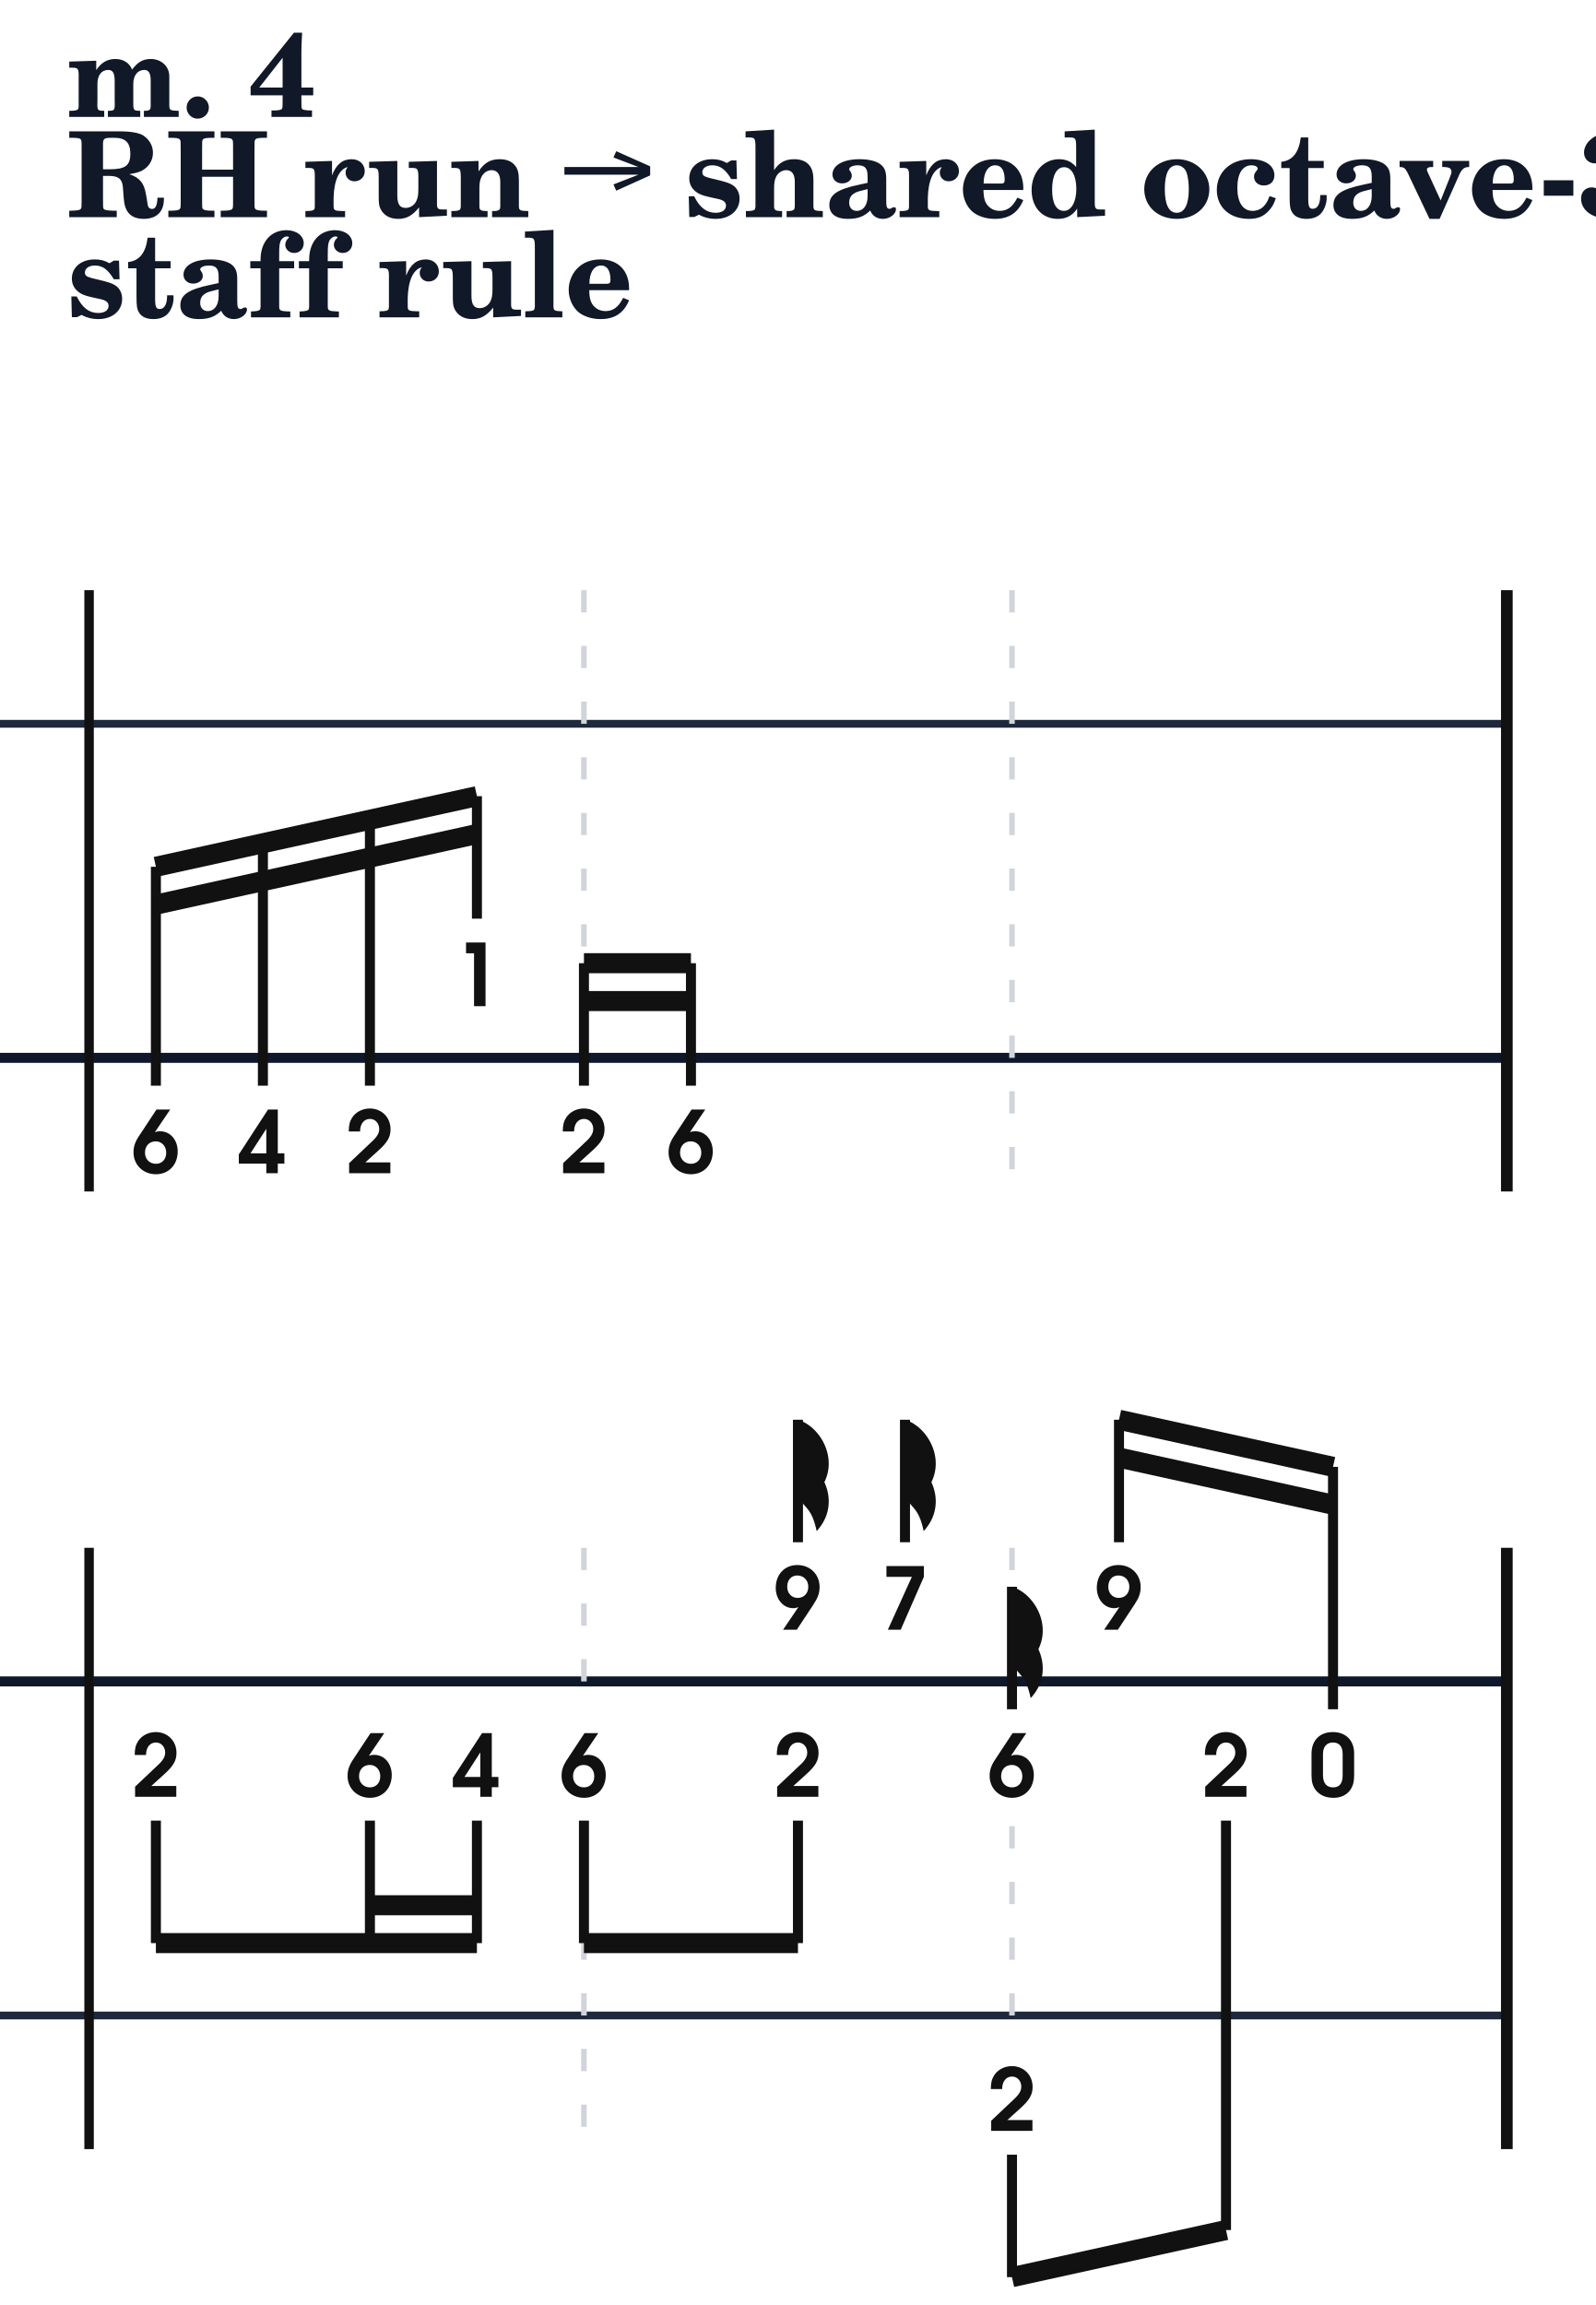
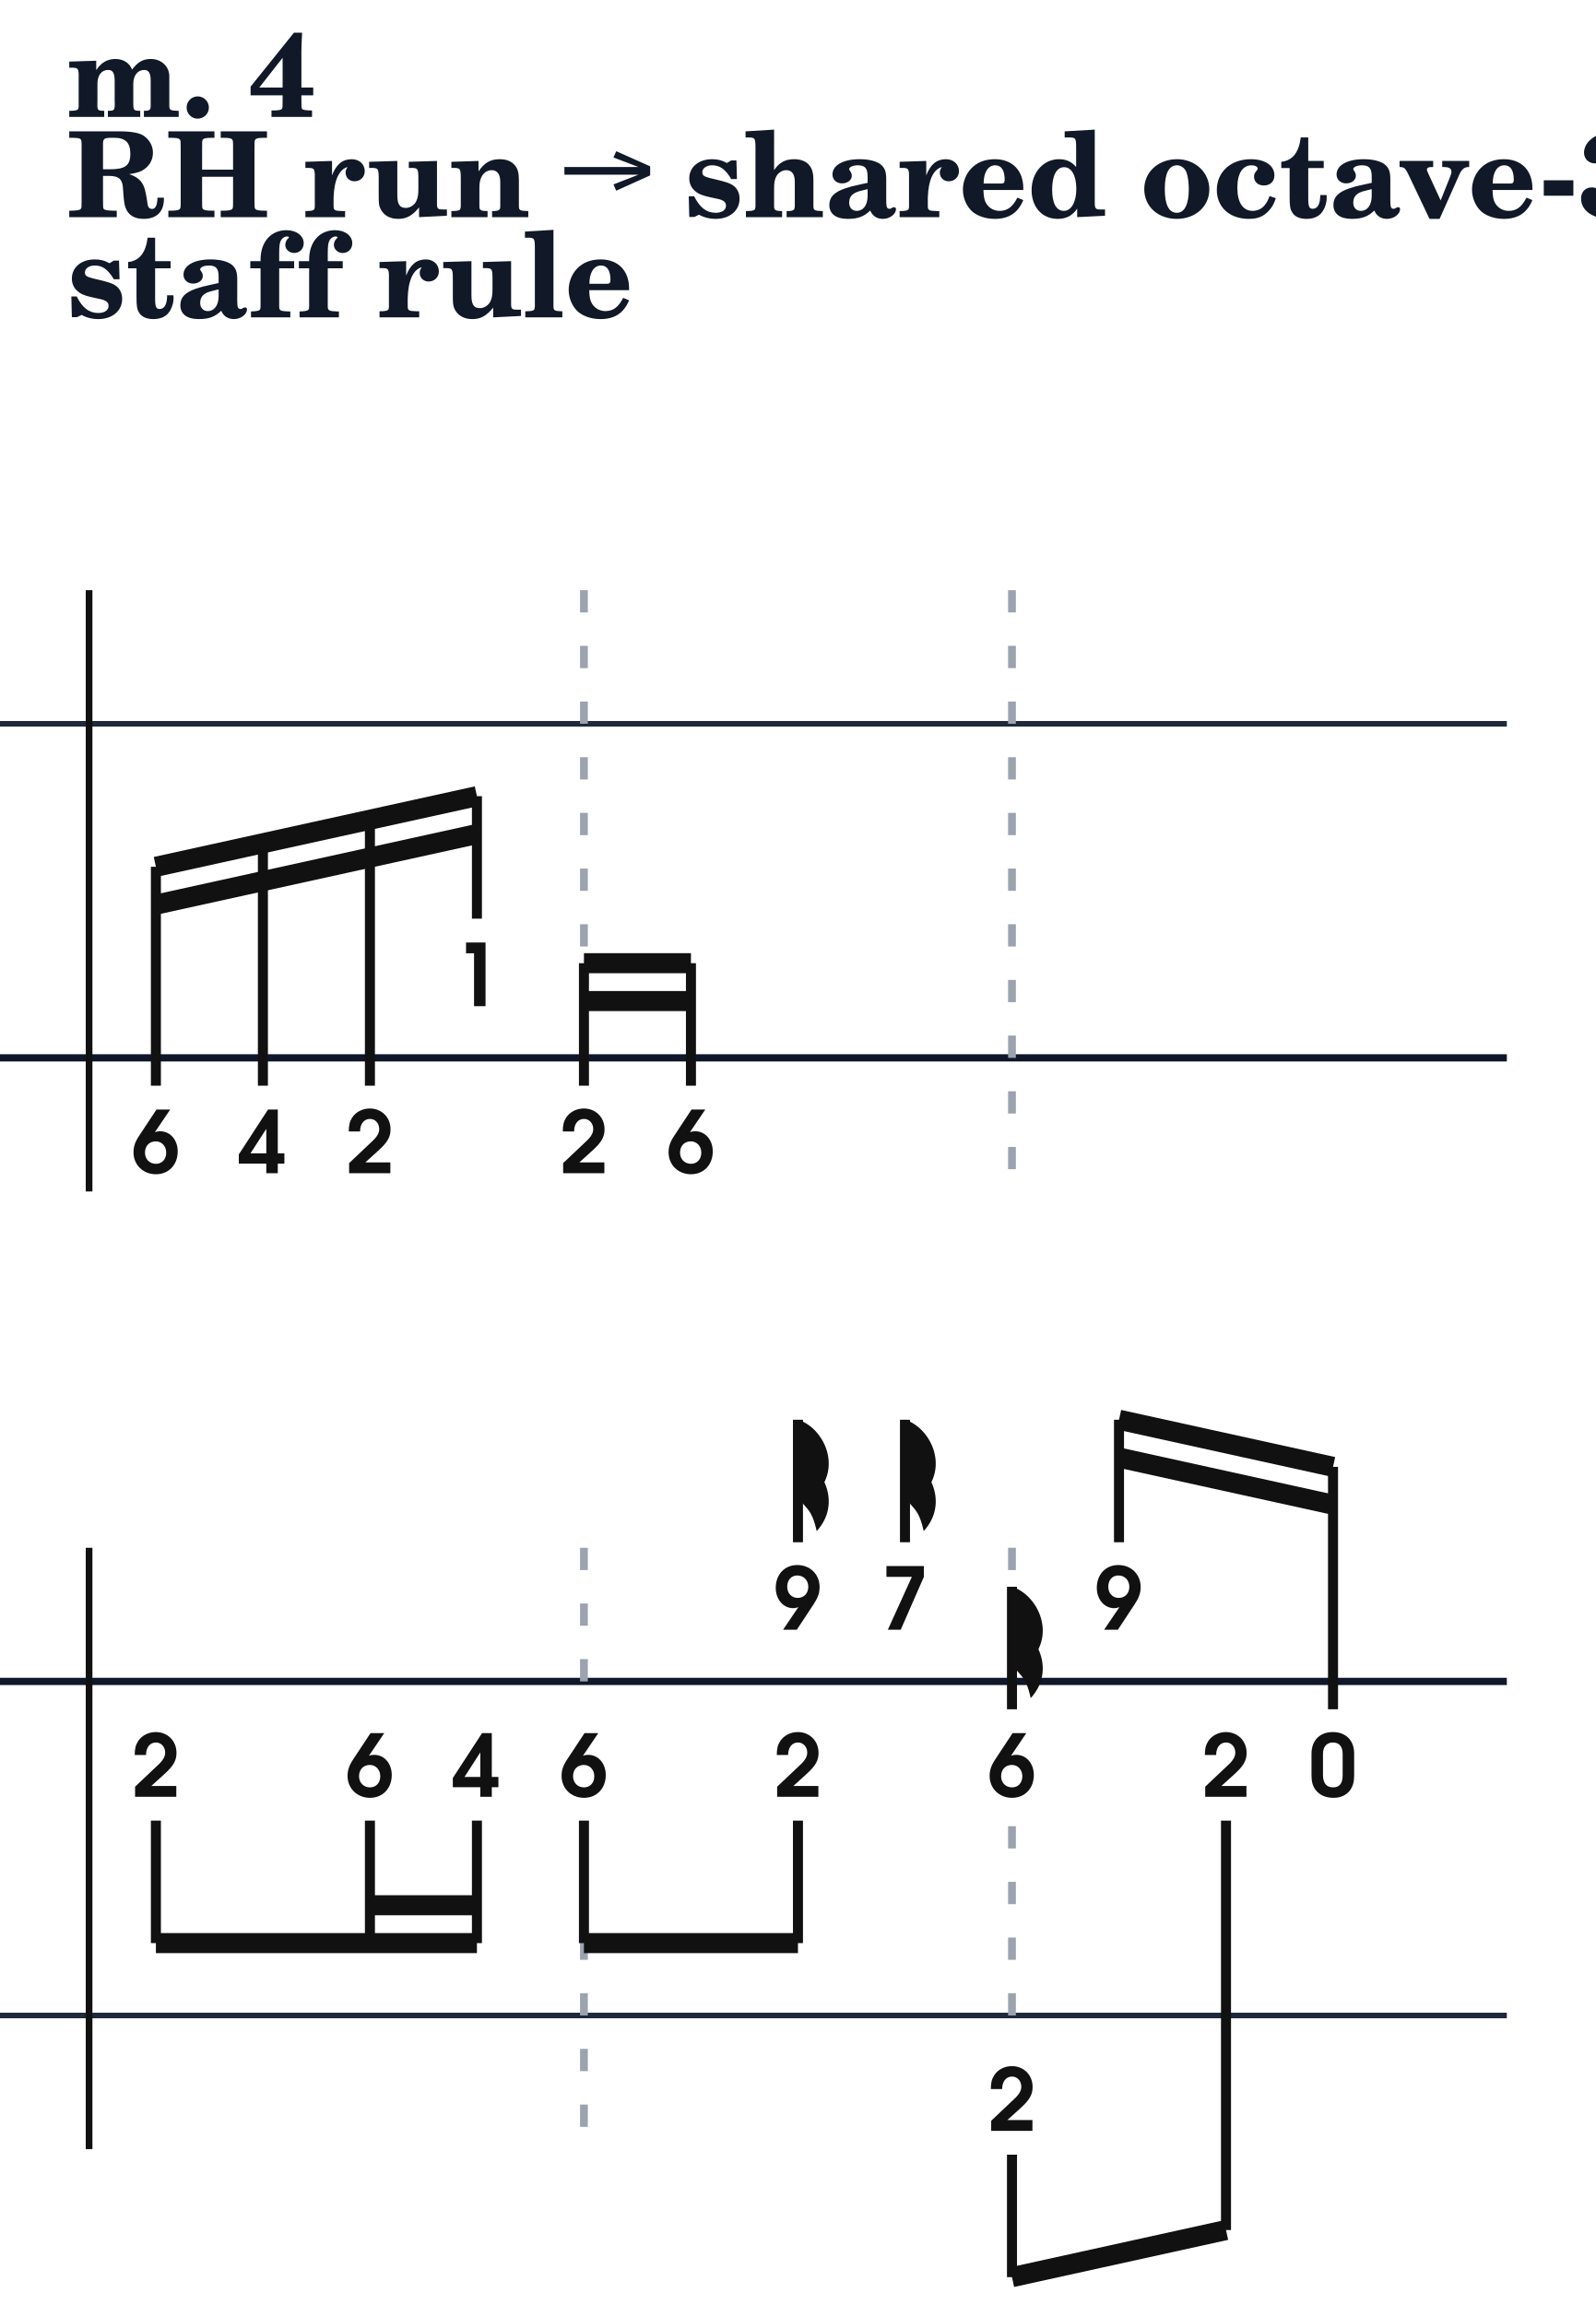
<svg xmlns="http://www.w3.org/2000/svg" viewBox="423.96 53.00 143.32 207.00" width="143.32pt" height="207.00pt" style="background:#FFFFFF;">
  <defs>
    <style>
      .janko-title { font-family: "Century Schoolbook", "Baskerville", "Liberation Serif", "DejaVu Serif", "Times New Roman", Georgia, serif; font-weight: 600; font-size: 11pt; letter-spacing: 0.3px; fill: #111111; }
      .janko-subtitle { font-family: "Century Schoolbook", "Baskerville", "Liberation Serif", "DejaVu Serif", "Times New Roman", Georgia, serif; font-style: italic; font-size: 8.5pt; fill: #333333; }
      .janko-meta { font-family: "Century Schoolbook", "Baskerville", "Liberation Serif", "DejaVu Serif", "Times New Roman", Georgia, serif; font-style: italic; font-size: 8pt; fill: #222222; }
      .janko-measure-num { font-family: "Century Schoolbook", "Baskerville", "Liberation Serif", "DejaVu Serif", "Times New Roman", Georgia, serif; font-style: italic; font-size: 8.5pt; fill: #444444; font-weight: bold; }
      .janko-octave-label { font-family: "DejaVu Sans Mono", monospace; font-size: 7.5pt; font-weight: bold; fill: #6B7280; }
      .janko-hand-label { font-family: "Century Schoolbook", "Baskerville", "Liberation Serif", "DejaVu Serif", "Times New Roman", Georgia, serif; font-style: italic; font-size: 8pt; fill: #555555; }
      .janko-ts-num { font-family: "Century Schoolbook", "Baskerville", "Liberation Serif", "DejaVu Serif", "Times New Roman", Georgia, serif; font-weight: bold; font-size: 14pt; fill: #111111; text-anchor: middle; }
      .janko-caption { font-family: "Century Schoolbook", "Baskerville", "Liberation Serif", "DejaVu Serif", "Times New Roman", Georgia, serif; font-weight: 600; font-size: 8pt; fill: #111827; }
      .janko-caption-sub { font-family: "Century Schoolbook", "Baskerville", "Liberation Serif", "DejaVu Serif", "Times New Roman", Georgia, serif; font-style: italic; font-size: 7.5pt; fill: #4B5563; }
      .janko-digit { font-family: "URW Gothic", "Century Gothic", "ITC Avant Garde Gothic", "Avant Garde", sans-serif; text-anchor: middle; font-weight: bold; }
    </style>
  </defs>
  <rect x="423.96" y="53.00" width="143.32" height="207.00" fill="#FFFFFF" />
  <text x="429.96" y="63.50" class="janko-caption" font-size="7.00pt">m. 4</text>
  <text x="429.96" y="72.50" class="janko-caption" font-size="7.00pt">RH run → shared octave-3</text>
  <text x="429.96" y="81.50" class="janko-caption" font-size="7.00pt">staff rule</text>
  <g class="janko-crop-body">
    <g id="system-1">
      <text class="janko-measure-num" x="48.00" y="96.00">1</text>
      <path class="janko-accolade" d="M 33.35 192.47 C 33.35 181.45, 29.00 176.21, 29.00 176.00 C 29.00 175.47, 33.35 170.97, 33.35 159.53 C 33.35 147.98, 29.32 137.18, 29.32 124.03 C 29.32 116.33, 30.80 108.84, 35.05 102.43 C 35.36 102.00, 36.00 102.53, 35.68 102.96 C 32.39 107.88, 31.33 113.44, 31.33 119.32 C 31.33 130.77, 35.26 141.46, 35.26 154.40 C 35.26 162.10, 33.88 169.58, 29.64 176.00 C 33.88 182.42, 35.26 189.90, 35.26 197.60 C 35.26 210.54, 31.33 221.23, 31.33 232.68 C 31.33 238.56, 32.39 244.12, 35.68 249.04 C 36.00 249.47, 35.36 250.00, 35.05 249.57 C 30.80 243.16, 29.32 235.67, 29.32 227.97 C 29.32 214.82, 33.35 204.02, 33.35 192.47 Z" fill="#111827" />
      <g class="janko-staff-lines">
-         <line x1="50.00" y1="118.00" x2="559.28" y2="118.00" stroke="#1E293B" stroke-width="0.70" />
-         <line x1="50.00" y1="234.00" x2="559.28" y2="234.00" stroke="#1E293B" stroke-width="0.70" />
-         <line x1="50.00" y1="148.00" x2="559.28" y2="148.00" stroke="#0F172A" stroke-width="0.90" />
-         <line x1="50.00" y1="204.00" x2="559.28" y2="204.00" stroke="#0F172A" stroke-width="0.90" />
+         <line x1="50.00" y1="118.00" x2="559.28" y2="118.00" stroke="#1E293B" stroke-width="0.50" />
+         <line x1="50.00" y1="234.00" x2="559.28" y2="234.00" stroke="#1E293B" stroke-width="0.50" />
+         <line x1="50.00" y1="148.00" x2="559.28" y2="148.00" stroke="#0F172A" stroke-width="0.65" />
+         <line x1="50.00" y1="204.00" x2="559.28" y2="204.00" stroke="#0F172A" stroke-width="0.65" />
      </g>
      <g class="janko-beat-grid">
-         <line class="janko-beat-line" x1="94.44" y1="106.00" x2="94.44" y2="160.00" stroke="#D1D5DB" stroke-width="0.50" stroke-dasharray="2,3" />
-         <line class="janko-beat-line" x1="94.44" y1="192.00" x2="94.44" y2="246.00" stroke="#D1D5DB" stroke-width="0.50" stroke-dasharray="2,3" />
-         <line class="janko-beat-line" x1="132.88" y1="106.00" x2="132.88" y2="160.00" stroke="#D1D5DB" stroke-width="0.50" stroke-dasharray="2,3" />
-         <line class="janko-beat-line" x1="132.88" y1="192.00" x2="132.88" y2="246.00" stroke="#D1D5DB" stroke-width="0.50" stroke-dasharray="2,3" />
-         <line class="janko-beat-line" x1="221.76" y1="106.00" x2="221.76" y2="160.00" stroke="#D1D5DB" stroke-width="0.50" stroke-dasharray="2,3" />
-         <line class="janko-beat-line" x1="221.76" y1="192.00" x2="221.76" y2="246.00" stroke="#D1D5DB" stroke-width="0.50" stroke-dasharray="2,3" />
-         <line class="janko-beat-line" x1="260.20" y1="106.00" x2="260.20" y2="160.00" stroke="#D1D5DB" stroke-width="0.50" stroke-dasharray="2,3" />
-         <line class="janko-beat-line" x1="260.20" y1="192.00" x2="260.20" y2="246.00" stroke="#D1D5DB" stroke-width="0.50" stroke-dasharray="2,3" />
-         <line class="janko-beat-line" x1="349.08" y1="106.00" x2="349.08" y2="160.00" stroke="#D1D5DB" stroke-width="0.50" stroke-dasharray="2,3" />
-         <line class="janko-beat-line" x1="349.08" y1="192.00" x2="349.08" y2="246.00" stroke="#D1D5DB" stroke-width="0.50" stroke-dasharray="2,3" />
-         <line class="janko-beat-line" x1="387.52" y1="106.00" x2="387.52" y2="160.00" stroke="#D1D5DB" stroke-width="0.50" stroke-dasharray="2,3" />
-         <line class="janko-beat-line" x1="387.52" y1="192.00" x2="387.52" y2="246.00" stroke="#D1D5DB" stroke-width="0.50" stroke-dasharray="2,3" />
-         <line class="janko-beat-line" x1="476.40" y1="106.00" x2="476.40" y2="160.00" stroke="#D1D5DB" stroke-width="0.50" stroke-dasharray="2,3" />
-         <line class="janko-beat-line" x1="476.40" y1="192.00" x2="476.40" y2="246.00" stroke="#D1D5DB" stroke-width="0.50" stroke-dasharray="2,3" />
-         <line class="janko-beat-line" x1="514.84" y1="106.00" x2="514.84" y2="160.00" stroke="#D1D5DB" stroke-width="0.50" stroke-dasharray="2,3" />
-         <line class="janko-beat-line" x1="514.84" y1="192.00" x2="514.84" y2="246.00" stroke="#D1D5DB" stroke-width="0.50" stroke-dasharray="2,3" />
+         <line class="janko-beat-line" x1="94.44" y1="106.00" x2="94.44" y2="160.00" stroke="#9CA3AF" stroke-width="0.70" stroke-dasharray="2,3" />
+         <line class="janko-beat-line" x1="94.44" y1="192.00" x2="94.44" y2="246.00" stroke="#9CA3AF" stroke-width="0.70" stroke-dasharray="2,3" />
+         <line class="janko-beat-line" x1="132.88" y1="106.00" x2="132.88" y2="160.00" stroke="#9CA3AF" stroke-width="0.70" stroke-dasharray="2,3" />
+         <line class="janko-beat-line" x1="132.88" y1="192.00" x2="132.88" y2="246.00" stroke="#9CA3AF" stroke-width="0.70" stroke-dasharray="2,3" />
+         <line class="janko-beat-line" x1="221.76" y1="106.00" x2="221.76" y2="160.00" stroke="#9CA3AF" stroke-width="0.70" stroke-dasharray="2,3" />
+         <line class="janko-beat-line" x1="221.76" y1="192.00" x2="221.76" y2="246.00" stroke="#9CA3AF" stroke-width="0.70" stroke-dasharray="2,3" />
+         <line class="janko-beat-line" x1="260.20" y1="106.00" x2="260.20" y2="160.00" stroke="#9CA3AF" stroke-width="0.70" stroke-dasharray="2,3" />
+         <line class="janko-beat-line" x1="260.20" y1="192.00" x2="260.20" y2="246.00" stroke="#9CA3AF" stroke-width="0.70" stroke-dasharray="2,3" />
+         <line class="janko-beat-line" x1="349.08" y1="106.00" x2="349.08" y2="160.00" stroke="#9CA3AF" stroke-width="0.70" stroke-dasharray="2,3" />
+         <line class="janko-beat-line" x1="349.08" y1="192.00" x2="349.08" y2="246.00" stroke="#9CA3AF" stroke-width="0.70" stroke-dasharray="2,3" />
+         <line class="janko-beat-line" x1="387.52" y1="106.00" x2="387.52" y2="160.00" stroke="#9CA3AF" stroke-width="0.70" stroke-dasharray="2,3" />
+         <line class="janko-beat-line" x1="387.52" y1="192.00" x2="387.52" y2="246.00" stroke="#9CA3AF" stroke-width="0.70" stroke-dasharray="2,3" />
+         <line class="janko-beat-line" x1="476.40" y1="106.00" x2="476.40" y2="160.00" stroke="#9CA3AF" stroke-width="0.70" stroke-dasharray="2,3" />
+         <line class="janko-beat-line" x1="476.40" y1="192.00" x2="476.40" y2="246.00" stroke="#9CA3AF" stroke-width="0.70" stroke-dasharray="2,3" />
+         <line class="janko-beat-line" x1="514.84" y1="106.00" x2="514.84" y2="160.00" stroke="#9CA3AF" stroke-width="0.70" stroke-dasharray="2,3" />
+         <line class="janko-beat-line" x1="514.84" y1="192.00" x2="514.84" y2="246.00" stroke="#9CA3AF" stroke-width="0.70" stroke-dasharray="2,3" />
      </g>
      <g class="janko-barlines">
-         <line class="janko-barline" x1="177.32" y1="106.00" x2="177.32" y2="160.00" stroke="#111111" stroke-width="0.85" />
-         <line class="janko-barline" x1="177.32" y1="192.00" x2="177.32" y2="246.00" stroke="#111111" stroke-width="0.85" />
-         <line class="janko-barline" x1="304.64" y1="106.00" x2="304.64" y2="160.00" stroke="#111111" stroke-width="0.85" />
-         <line class="janko-barline" x1="304.64" y1="192.00" x2="304.64" y2="246.00" stroke="#111111" stroke-width="0.85" />
-         <line class="janko-barline" x1="431.96" y1="106.00" x2="431.96" y2="160.00" stroke="#111111" stroke-width="0.85" />
-         <line class="janko-barline" x1="431.96" y1="192.00" x2="431.96" y2="246.00" stroke="#111111" stroke-width="0.85" />
-         <line class="janko-barline" x1="559.28" y1="106.00" x2="559.28" y2="160.00" stroke="#111111" stroke-width="1.05" />
-         <line class="janko-barline" x1="559.28" y1="192.00" x2="559.28" y2="246.00" stroke="#111111" stroke-width="1.05" />
+         <line class="janko-barline" x1="177.32" y1="106.00" x2="177.32" y2="160.00" stroke="#111111" stroke-width="0.60" />
+         <line class="janko-barline" x1="177.32" y1="192.00" x2="177.32" y2="246.00" stroke="#111111" stroke-width="0.60" />
+         <line class="janko-barline" x1="304.64" y1="106.00" x2="304.64" y2="160.00" stroke="#111111" stroke-width="0.60" />
+         <line class="janko-barline" x1="304.64" y1="192.00" x2="304.64" y2="246.00" stroke="#111111" stroke-width="0.60" />
+         <line class="janko-barline" x1="431.96" y1="106.00" x2="431.96" y2="160.00" stroke="#111111" stroke-width="0.60" />
+         <line class="janko-barline" x1="431.96" y1="192.00" x2="431.96" y2="246.00" stroke="#111111" stroke-width="0.60" />
      </g>
      <g class="janko-notes">
        <g class="janko-beam-group">
          <line class="janko-stem" x1="56.00" y1="233.10" x2="56.00" y2="242.50" stroke="#111111" stroke-width="0.90" />
          <line class="janko-stem" x1="75.22" y1="201.50" x2="75.22" y2="238.27" stroke="#111111" stroke-width="0.90" />
          <line class="janko-stem" x1="84.83" y1="201.50" x2="84.83" y2="236.16" stroke="#111111" stroke-width="0.90" />
          <line class="janko-beam" x1="56.00" y1="242.50" x2="84.83" y2="236.16" stroke="#111111" stroke-width="1.80" stroke-linecap="butt" />
          <line class="janko-beam-secondary" x1="75.22" y1="234.87" x2="84.83" y2="232.76" stroke="#111111" stroke-width="1.80" stroke-linecap="butt" />
        </g>
        <g class="janko-beam-group">
          <line class="janko-stem" x1="56.00" y1="133.90" x2="56.00" y2="124.50" stroke="#111111" stroke-width="0.90" />
          <line class="janko-stem" x1="65.61" y1="150.50" x2="65.61" y2="126.61" stroke="#111111" stroke-width="0.90" />
          <line class="janko-beam" x1="56.00" y1="124.50" x2="65.61" y2="126.61" stroke="#111111" stroke-width="1.80" stroke-linecap="butt" />
          <line class="janko-beam-secondary" x1="56.00" y1="127.90" x2="65.61" y2="130.01" stroke="#111111" stroke-width="1.80" stroke-linecap="butt" />
        </g>
        <g class="janko-beam-group">
          <line class="janko-stem" x1="94.44" y1="201.50" x2="94.44" y2="212.50" stroke="#111111" stroke-width="0.90" />
          <line class="janko-stem" x1="113.66" y1="201.50" x2="113.66" y2="212.50" stroke="#111111" stroke-width="0.90" />
          <line class="janko-beam" x1="94.44" y1="212.50" x2="113.66" y2="212.50" stroke="#111111" stroke-width="1.80" stroke-linecap="butt" />
        </g>
        <g class="janko-beam-group">
          <line class="janko-stem" x1="104.05" y1="150.50" x2="104.05" y2="139.50" stroke="#111111" stroke-width="0.90" />
          <line class="janko-stem" x1="113.66" y1="150.50" x2="113.66" y2="139.50" stroke="#111111" stroke-width="0.90" />
          <line class="janko-stem" x1="123.27" y1="150.50" x2="123.27" y2="139.50" stroke="#111111" stroke-width="0.90" />
          <line class="janko-beam" x1="104.05" y1="139.50" x2="123.27" y2="139.50" stroke="#111111" stroke-width="1.80" stroke-linecap="butt" />
          <line class="janko-beam-secondary" x1="104.05" y1="142.90" x2="123.27" y2="142.90" stroke="#111111" stroke-width="1.80" stroke-linecap="butt" />
        </g>
        <g class="janko-beam-group">
          <line class="janko-stem" x1="132.88" y1="231.50" x2="132.88" y2="242.50" stroke="#111111" stroke-width="0.90" />
          <line class="janko-stem" x1="152.10" y1="201.50" x2="152.10" y2="238.27" stroke="#111111" stroke-width="0.90" />
          <line class="janko-beam" x1="132.88" y1="242.50" x2="152.10" y2="238.27" stroke="#111111" stroke-width="1.80" stroke-linecap="butt" />
        </g>
        <g class="janko-beam-group">
          <line class="janko-stem" x1="132.88" y1="135.50" x2="132.88" y2="100.84" stroke="#111111" stroke-width="0.90" />
          <line class="janko-stem" x1="142.49" y1="135.50" x2="142.49" y2="98.73" stroke="#111111" stroke-width="0.90" />
          <line class="janko-stem" x1="152.10" y1="135.50" x2="152.10" y2="96.61" stroke="#111111" stroke-width="0.90" />
          <line class="janko-stem" x1="161.71" y1="105.50" x2="161.71" y2="94.50" stroke="#111111" stroke-width="0.90" />
          <line class="janko-beam" x1="132.88" y1="100.84" x2="161.71" y2="94.50" stroke="#111111" stroke-width="1.80" stroke-linecap="butt" />
          <line class="janko-beam-secondary" x1="132.88" y1="104.24" x2="161.71" y2="97.90" stroke="#111111" stroke-width="1.80" stroke-linecap="butt" />
        </g>
        <g class="janko-beam-group">
          <line class="janko-stem" x1="183.32" y1="120.50" x2="183.32" y2="96.61" stroke="#111111" stroke-width="0.90" />
          <line class="janko-stem" x1="192.93" y1="105.50" x2="192.93" y2="94.50" stroke="#111111" stroke-width="0.90" />
          <line class="janko-beam" x1="183.32" y1="96.61" x2="192.93" y2="94.50" stroke="#111111" stroke-width="1.80" stroke-linecap="butt" />
          <line class="janko-beam-secondary" x1="183.32" y1="100.01" x2="192.93" y2="97.90" stroke="#111111" stroke-width="1.80" stroke-linecap="butt" />
        </g>
        <g class="janko-beam-group">
          <line class="janko-stem" x1="183.32" y1="246.50" x2="183.32" y2="257.50" stroke="#111111" stroke-width="0.90" />
          <line class="janko-stem" x1="202.54" y1="216.50" x2="202.54" y2="253.27" stroke="#111111" stroke-width="0.90" />
          <line class="janko-stem" x1="212.15" y1="216.50" x2="212.15" y2="251.16" stroke="#111111" stroke-width="0.90" />
          <line class="janko-beam" x1="183.32" y1="257.50" x2="212.15" y2="251.16" stroke="#111111" stroke-width="1.80" stroke-linecap="butt" />
          <line class="janko-beam-secondary" x1="202.54" y1="249.87" x2="212.15" y2="247.76" stroke="#111111" stroke-width="1.80" stroke-linecap="butt" />
        </g>
        <g class="janko-beam-group">
          <line class="janko-stem" x1="221.76" y1="216.50" x2="221.76" y2="227.50" stroke="#111111" stroke-width="0.90" />
          <line class="janko-stem" x1="240.98" y1="216.50" x2="240.98" y2="227.50" stroke="#111111" stroke-width="0.90" />
          <line class="janko-beam" x1="221.76" y1="227.50" x2="240.98" y2="227.50" stroke="#111111" stroke-width="1.80" stroke-linecap="butt" />
        </g>
        <g class="janko-beam-group">
          <line class="janko-stem" x1="231.37" y1="135.50" x2="231.37" y2="98.73" stroke="#111111" stroke-width="0.90" />
          <line class="janko-stem" x1="240.98" y1="135.50" x2="240.98" y2="96.61" stroke="#111111" stroke-width="0.90" />
          <line class="janko-stem" x1="250.59" y1="105.50" x2="250.59" y2="94.50" stroke="#111111" stroke-width="0.90" />
          <line class="janko-beam" x1="231.37" y1="98.73" x2="250.59" y2="94.50" stroke="#111111" stroke-width="1.80" stroke-linecap="butt" />
          <line class="janko-beam-secondary" x1="231.37" y1="102.13" x2="250.59" y2="97.90" stroke="#111111" stroke-width="1.80" stroke-linecap="butt" />
        </g>
        <g class="janko-beam-group">
          <line class="janko-stem" x1="260.20" y1="120.50" x2="260.20" y2="109.50" stroke="#111111" stroke-width="0.90" />
          <line class="janko-stem" x1="269.81" y1="120.50" x2="269.81" y2="109.50" stroke="#111111" stroke-width="0.90" />
          <line class="janko-stem" x1="279.42" y1="120.50" x2="279.42" y2="109.50" stroke="#111111" stroke-width="0.90" />
          <line class="janko-stem" x1="289.03" y1="120.50" x2="289.03" y2="109.50" stroke="#111111" stroke-width="0.90" />
          <line class="janko-beam" x1="260.20" y1="109.50" x2="289.03" y2="109.50" stroke="#111111" stroke-width="1.80" stroke-linecap="butt" />
          <line class="janko-beam-secondary" x1="260.20" y1="112.90" x2="289.03" y2="112.90" stroke="#111111" stroke-width="1.80" stroke-linecap="butt" />
        </g>
        <g class="janko-beam-group">
          <line class="janko-stem" x1="260.20" y1="246.50" x2="260.20" y2="257.50" stroke="#111111" stroke-width="0.90" />
          <line class="janko-stem" x1="279.42" y1="216.50" x2="279.42" y2="253.27" stroke="#111111" stroke-width="0.90" />
          <line class="janko-beam" x1="260.20" y1="257.50" x2="279.42" y2="253.27" stroke="#111111" stroke-width="1.80" stroke-linecap="butt" />
        </g>
        <g class="janko-beam-group">
          <line class="janko-stem" x1="310.64" y1="246.50" x2="310.64" y2="257.50" stroke="#111111" stroke-width="0.90" />
          <line class="janko-stem" x1="329.86" y1="216.50" x2="329.86" y2="253.27" stroke="#111111" stroke-width="0.90" />
          <line class="janko-stem" x1="339.47" y1="216.50" x2="339.47" y2="251.16" stroke="#111111" stroke-width="0.90" />
          <line class="janko-beam" x1="310.64" y1="257.50" x2="339.47" y2="251.16" stroke="#111111" stroke-width="1.80" stroke-linecap="butt" />
          <line class="janko-beam-secondary" x1="329.86" y1="249.87" x2="339.47" y2="247.76" stroke="#111111" stroke-width="1.80" stroke-linecap="butt" />
        </g>
        <g class="janko-beam-group">
          <line class="janko-stem" x1="310.64" y1="105.50" x2="310.64" y2="94.50" stroke="#111111" stroke-width="0.90" />
          <line class="janko-stem" x1="320.25" y1="120.50" x2="320.25" y2="96.61" stroke="#111111" stroke-width="0.90" />
          <line class="janko-beam" x1="310.64" y1="94.50" x2="320.25" y2="96.61" stroke="#111111" stroke-width="1.80" stroke-linecap="butt" />
          <line class="janko-beam-secondary" x1="310.64" y1="97.90" x2="320.25" y2="100.01" stroke="#111111" stroke-width="1.80" stroke-linecap="butt" />
        </g>
        <g class="janko-beam-group">
          <line class="janko-stem" x1="349.08" y1="216.50" x2="349.08" y2="227.50" stroke="#111111" stroke-width="0.90" />
          <line class="janko-stem" x1="368.30" y1="201.50" x2="368.30" y2="223.27" stroke="#111111" stroke-width="0.90" />
          <line class="janko-beam" x1="349.08" y1="227.50" x2="368.30" y2="223.27" stroke="#111111" stroke-width="1.80" stroke-linecap="butt" />
        </g>
        <g class="janko-beam-group">
          <line class="janko-stem" x1="358.69" y1="120.50" x2="358.69" y2="109.50" stroke="#111111" stroke-width="0.90" />
          <line class="janko-stem" x1="368.30" y1="120.50" x2="368.30" y2="109.50" stroke="#111111" stroke-width="0.90" />
          <line class="janko-stem" x1="377.91" y1="120.50" x2="377.91" y2="109.50" stroke="#111111" stroke-width="0.90" />
          <line class="janko-beam" x1="358.69" y1="109.50" x2="377.91" y2="109.50" stroke="#111111" stroke-width="1.80" stroke-linecap="butt" />
          <line class="janko-beam-secondary" x1="358.69" y1="112.90" x2="377.91" y2="112.90" stroke="#111111" stroke-width="1.80" stroke-linecap="butt" />
        </g>
        <g class="janko-beam-group">
          <line class="janko-stem" x1="387.52" y1="105.50" x2="387.52" y2="94.50" stroke="#111111" stroke-width="0.90" />
          <line class="janko-stem" x1="397.13" y1="120.50" x2="397.13" y2="96.61" stroke="#111111" stroke-width="0.90" />
          <line class="janko-stem" x1="412.24" y1="135.50" x2="412.24" y2="99.94" stroke="#111111" stroke-width="0.90" />
          <line class="janko-stem" x1="421.84" y1="135.50" x2="421.84" y2="102.05" stroke="#111111" stroke-width="0.90" />
          <line class="janko-beam" x1="387.52" y1="94.50" x2="421.84" y2="102.05" stroke="#111111" stroke-width="1.80" stroke-linecap="butt" />
          <line class="janko-beam-secondary" x1="387.52" y1="97.90" x2="421.84" y2="105.45" stroke="#111111" stroke-width="1.80" stroke-linecap="butt" />
        </g>
        <g class="janko-beam-group">
          <line class="janko-stem" x1="437.96" y1="216.50" x2="437.96" y2="227.50" stroke="#111111" stroke-width="0.90" />
          <line class="janko-stem" x1="457.18" y1="216.50" x2="457.18" y2="227.50" stroke="#111111" stroke-width="0.90" />
          <line class="janko-stem" x1="466.79" y1="216.50" x2="466.79" y2="227.50" stroke="#111111" stroke-width="0.90" />
          <line class="janko-beam" x1="437.96" y1="227.50" x2="466.79" y2="227.50" stroke="#111111" stroke-width="1.80" stroke-linecap="butt" />
          <line class="janko-beam-secondary" x1="457.18" y1="224.10" x2="466.79" y2="224.10" stroke="#111111" stroke-width="1.80" stroke-linecap="butt" />
        </g>
        <g class="janko-beam-group">
          <line class="janko-stem" x1="437.96" y1="150.50" x2="437.96" y2="130.84" stroke="#111111" stroke-width="0.90" />
          <line class="janko-stem" x1="447.57" y1="150.50" x2="447.57" y2="128.73" stroke="#111111" stroke-width="0.90" />
          <line class="janko-stem" x1="457.18" y1="150.50" x2="457.18" y2="126.61" stroke="#111111" stroke-width="0.90" />
          <line class="janko-stem" x1="466.79" y1="135.50" x2="466.79" y2="124.50" stroke="#111111" stroke-width="0.90" />
          <line class="janko-beam" x1="437.96" y1="130.84" x2="466.79" y2="124.50" stroke="#111111" stroke-width="1.80" stroke-linecap="butt" />
          <line class="janko-beam-secondary" x1="437.96" y1="134.24" x2="466.79" y2="127.90" stroke="#111111" stroke-width="1.80" stroke-linecap="butt" />
        </g>
        <g class="janko-beam-group">
          <line class="janko-stem" x1="476.40" y1="150.50" x2="476.40" y2="139.50" stroke="#111111" stroke-width="0.90" />
          <line class="janko-stem" x1="486.01" y1="150.50" x2="486.01" y2="139.50" stroke="#111111" stroke-width="0.90" />
          <line class="janko-beam" x1="476.40" y1="139.50" x2="486.01" y2="139.50" stroke="#111111" stroke-width="1.80" stroke-linecap="butt" />
          <line class="janko-beam-secondary" x1="476.40" y1="142.90" x2="486.01" y2="142.90" stroke="#111111" stroke-width="1.80" stroke-linecap="butt" />
        </g>
        <g class="janko-beam-group">
          <line class="janko-stem" x1="476.40" y1="216.50" x2="476.40" y2="227.50" stroke="#111111" stroke-width="0.90" />
          <line class="janko-stem" x1="495.62" y1="216.50" x2="495.62" y2="227.50" stroke="#111111" stroke-width="0.90" />
          <line class="janko-beam" x1="476.40" y1="227.50" x2="495.62" y2="227.50" stroke="#111111" stroke-width="1.80" stroke-linecap="butt" />
        </g>
        <g class="janko-beam-group">
          <line class="janko-stem" x1="514.84" y1="246.50" x2="514.84" y2="257.50" stroke="#111111" stroke-width="0.90" />
          <line class="janko-stem" x1="534.06" y1="216.50" x2="534.06" y2="253.27" stroke="#111111" stroke-width="0.90" />
          <line class="janko-beam" x1="514.84" y1="257.50" x2="534.06" y2="253.27" stroke="#111111" stroke-width="1.80" stroke-linecap="butt" />
        </g>
        <g class="janko-beam-group">
          <line class="janko-stem" x1="524.45" y1="191.50" x2="524.45" y2="180.50" stroke="#111111" stroke-width="0.90" />
          <line class="janko-stem" x1="543.67" y1="206.50" x2="543.67" y2="184.73" stroke="#111111" stroke-width="0.90" />
          <line class="janko-beam" x1="524.45" y1="180.50" x2="543.67" y2="184.73" stroke="#111111" stroke-width="1.80" stroke-linecap="butt" />
          <line class="janko-beam-secondary" x1="524.45" y1="183.90" x2="543.67" y2="188.13" stroke="#111111" stroke-width="1.80" stroke-linecap="butt" />
        </g>
        <line class="janko-stem" x1="75.22" y1="135.50" x2="75.22" y2="124.50" stroke="#111111" stroke-width="0.90" />
        <path class="janko-flag" data-stem-x="75.22" data-flag-index="1" d="M 75.22 124.50 C 77.42 125.16 79.22 128.59 76.90 131.10 C 76.42 128.86 75.78 129.12 75.22 127.93 Z" fill="#111111" stroke="none" data-subdivision-style="classical-urtext" />
        <circle class="janko-augmentation-dot" cx="83.22" cy="140.50" r="1.30" fill="#111111" />
        <line class="janko-stem" x1="202.54" y1="120.50" x2="202.54" y2="109.50" stroke="#111111" stroke-width="0.90" />
        <path class="janko-flag" data-stem-x="202.54" data-flag-index="1" d="M 202.54 109.50 C 204.74 110.16 206.54 113.59 204.22 116.10 C 203.74 113.86 203.10 114.12 202.54 112.93 Z" fill="#111111" stroke="none" data-subdivision-style="classical-urtext" />
        <circle class="janko-augmentation-dot" cx="210.54" cy="125.50" r="1.30" fill="#111111" />
        <line class="janko-stem" x1="329.86" y1="105.50" x2="329.86" y2="94.50" stroke="#111111" stroke-width="0.90" />
        <path class="janko-flag" data-stem-x="329.86" data-flag-index="1" d="M 329.86 94.50 C 332.06 95.16 333.86 98.59 331.54 101.10 C 331.06 98.86 330.42 99.12 329.86 97.93 Z" fill="#111111" stroke="none" data-subdivision-style="classical-urtext" />
        <circle class="janko-augmentation-dot" cx="337.86" cy="110.50" r="1.30" fill="#111111" />
        <line class="janko-stem" x1="387.52" y1="231.50" x2="387.52" y2="242.50" stroke="#111111" stroke-width="0.90" />
        <path class="janko-flag" data-stem-x="387.52" data-flag-index="1" d="M 387.52 242.50 C 389.72 241.84 391.52 238.41 389.20 235.90 C 388.72 238.14 388.08 237.88 387.52 239.07 Z" fill="#111111" stroke="none" data-subdivision-style="classical-urtext" />
        <line class="janko-stem" x1="401.24" y1="145.50" x2="401.24" y2="156.50" stroke="#111111" stroke-width="0.90" />
        <path class="janko-flag" data-stem-x="401.24" data-flag-index="1" d="M 401.24 156.50 C 403.44 155.84 405.24 152.41 402.92 149.90 C 402.44 152.14 401.80 151.88 401.24 153.07 Z" fill="#111111" stroke="none" data-subdivision-style="classical-urtext" />
        <line class="janko-stem" x1="495.62" y1="191.50" x2="495.62" y2="180.50" stroke="#111111" stroke-width="0.90" />
        <path class="janko-flag" data-stem-x="495.62" data-flag-index="1" d="M 495.62 180.50 C 497.82 181.16 499.62 184.59 497.30 187.10 C 496.82 184.86 496.18 185.12 495.62 183.93 Z" fill="#111111" stroke="none" data-subdivision-style="classical-urtext" />
        <path class="janko-flag" data-stem-x="495.62" data-flag-index="2" d="M 495.62 183.90 C 497.82 184.56 499.62 187.99 497.30 190.50 C 496.82 188.26 496.18 188.52 495.62 187.33 Z" fill="#111111" stroke="none" data-subdivision-style="classical-urtext" />
        <line class="janko-stem" x1="505.23" y1="191.50" x2="505.23" y2="180.50" stroke="#111111" stroke-width="0.90" />
        <path class="janko-flag" data-stem-x="505.23" data-flag-index="1" d="M 505.23 180.50 C 507.43 181.16 509.23 184.59 506.91 187.10 C 506.43 184.86 505.79 185.12 505.23 183.93 Z" fill="#111111" stroke="none" data-subdivision-style="classical-urtext" />
        <path class="janko-flag" data-stem-x="505.23" data-flag-index="2" d="M 505.23 183.90 C 507.43 184.56 509.23 187.99 506.91 190.50 C 506.43 188.26 505.79 188.52 505.23 187.33 Z" fill="#111111" stroke="none" data-subdivision-style="classical-urtext" />
        <line class="janko-stem" x1="514.84" y1="206.50" x2="514.84" y2="195.50" stroke="#111111" stroke-width="0.90" />
        <path class="janko-flag" data-stem-x="514.84" data-flag-index="1" d="M 514.84 195.50 C 517.04 196.16 518.84 199.59 516.52 202.10 C 516.04 199.86 515.40 200.12 514.84 198.93 Z" fill="#111111" stroke="none" data-subdivision-style="classical-urtext" />
        <path class="janko-flag" data-stem-x="514.84" data-flag-index="2" d="M 514.84 198.90 C 517.04 199.56 518.84 202.99 516.52 205.50 C 516.04 203.26 515.40 203.52 514.84 202.33 Z" fill="#111111" stroke="none" data-subdivision-style="classical-urtext" />
        <circle class="janko-halo" cx="56.00" cy="226.50" r="6.20" fill="none" stroke="#111111" stroke-width="0.75" />
        <circle class="janko-knockout" cx="56.00" cy="226.50" r="4.80" fill="#FFFFFF" />
        <text class="janko-digit" x="56.00" y="229.36" font-weight="700" font-size="5.8pt" fill="#111111">7</text>
        <circle class="janko-halo" cx="56.00" cy="140.50" r="6.20" fill="none" stroke="#111111" stroke-width="0.75" />
        <circle class="janko-knockout" cx="56.00" cy="140.50" r="4.80" fill="#FFFFFF" />
        <text class="janko-digit" x="56.00" y="143.36" font-weight="700" font-size="5.8pt" fill="#111111">7</text>
        <circle class="janko-knockout" cx="65.61" cy="155.50" r="4.80" fill="#FFFFFF" />
        <text class="janko-digit" x="65.61" y="158.36" font-weight="800" font-size="5.8pt" fill="#111111">6</text>
        <circle class="janko-knockout" cx="75.22" cy="140.50" r="4.80" fill="#FFFFFF" />
        <text class="janko-digit" x="75.22" y="143.36" font-weight="700" font-size="5.8pt" fill="#111111">7</text>
        <circle class="janko-knockout" cx="75.22" cy="196.50" r="4.80" fill="#FFFFFF" />
        <text class="janko-digit" x="75.22" y="199.36" font-weight="700" font-size="5.8pt" fill="#111111">B</text>
        <circle class="janko-knockout" cx="84.83" cy="196.50" r="4.80" fill="#FFFFFF" />
        <text class="janko-digit" x="84.83" y="199.36" font-weight="700" font-size="5.8pt" fill="#111111">9</text>
        <circle class="janko-knockout" cx="94.44" cy="196.50" r="4.80" fill="#FFFFFF" />
        <text class="janko-digit" x="94.44" y="199.36" font-weight="700" font-size="5.8pt" fill="#111111">B</text>
        <circle class="janko-knockout" cx="104.05" cy="155.50" r="4.80" fill="#FFFFFF" />
        <text class="janko-digit" x="104.05" y="158.36" font-weight="800" font-size="5.8pt" fill="#111111">2</text>
        <circle class="janko-knockout" cx="113.66" cy="155.50" r="4.80" fill="#FFFFFF" />
        <text class="janko-digit" x="113.66" y="158.36" font-weight="800" font-size="5.8pt" fill="#111111">4</text>
        <circle class="janko-knockout" cx="113.66" cy="196.50" r="4.80" fill="#FFFFFF" />
        <text class="janko-digit" x="113.66" y="199.36" font-weight="700" font-size="5.8pt" fill="#111111">7</text>
        <circle class="janko-knockout" cx="123.27" cy="155.50" r="4.80" fill="#FFFFFF" />
        <text class="janko-digit" x="123.27" y="158.36" font-weight="800" font-size="5.8pt" fill="#111111">6</text>
        <circle class="janko-knockout" cx="132.88" cy="226.50" r="4.80" fill="#FFFFFF" />
        <text class="janko-digit" x="132.88" y="229.36" font-weight="700" font-size="5.8pt" fill="#111111">7</text>
        <circle class="janko-knockout" cx="132.88" cy="140.50" r="4.80" fill="#FFFFFF" />
        <text class="janko-digit" x="132.88" y="143.36" font-weight="700" font-size="5.8pt" fill="#111111">7</text>
        <circle class="janko-knockout" cx="142.49" cy="140.50" r="4.80" fill="#FFFFFF" />
        <text class="janko-digit" x="142.49" y="143.36" font-weight="700" font-size="5.8pt" fill="#111111">9</text>
        <circle class="janko-knockout" cx="152.10" cy="196.50" r="4.80" fill="#FFFFFF" />
        <text class="janko-digit" x="152.10" y="199.36" font-weight="700" font-size="5.8pt" fill="#111111">7</text>
        <circle class="janko-knockout" cx="152.10" cy="140.50" r="4.80" fill="#FFFFFF" />
        <text class="janko-digit" x="152.10" y="143.36" font-weight="700" font-size="5.8pt" fill="#111111">B</text>
        <circle class="janko-knockout" cx="161.71" cy="110.50" r="4.80" fill="#FFFFFF" />
        <text class="janko-digit" x="161.71" y="113.36" font-weight="700" font-size="5.8pt" fill="#111111">1</text>
        <circle class="janko-knockout" cx="183.32" cy="125.50" r="4.80" fill="#FFFFFF" />
        <text class="janko-digit" x="183.32" y="128.36" font-weight="800" font-size="5.8pt" fill="#111111">2</text>
        <circle class="janko-knockout" cx="183.32" cy="241.50" r="4.80" fill="#FFFFFF" />
        <text class="janko-digit" x="183.32" y="244.36" font-weight="800" font-size="5.8pt" fill="#111111">6</text>
        <circle class="janko-knockout" cx="192.93" cy="110.50" r="4.80" fill="#FFFFFF" />
        <text class="janko-digit" x="192.93" y="113.36" font-weight="700" font-size="5.8pt" fill="#111111">1</text>
        <circle class="janko-knockout" cx="202.54" cy="125.50" r="4.80" fill="#FFFFFF" />
        <text class="janko-digit" x="202.54" y="128.36" font-weight="800" font-size="5.8pt" fill="#111111">2</text>
        <circle class="janko-knockout" cx="202.54" cy="211.50" r="4.80" fill="#FFFFFF" />
        <text class="janko-digit" x="202.54" y="214.36" font-weight="800" font-size="5.8pt" fill="#111111">6</text>
        <circle class="janko-knockout" cx="212.15" cy="211.50" r="4.80" fill="#FFFFFF" />
        <text class="janko-digit" x="212.15" y="214.36" font-weight="800" font-size="5.8pt" fill="#111111">4</text>
        <circle class="janko-knockout" cx="221.76" cy="211.50" r="4.80" fill="#FFFFFF" />
        <text class="janko-digit" x="221.76" y="214.36" font-weight="800" font-size="5.8pt" fill="#111111">6</text>
        <circle class="janko-knockout" cx="231.37" cy="140.50" r="4.80" fill="#FFFFFF" />
        <text class="janko-digit" x="231.37" y="143.36" font-weight="700" font-size="5.8pt" fill="#111111">9</text>
        <circle class="janko-knockout" cx="240.98" cy="211.50" r="4.80" fill="#FFFFFF" />
        <text class="janko-digit" x="240.98" y="214.36" font-weight="800" font-size="5.8pt" fill="#111111">2</text>
        <circle class="janko-knockout" cx="240.98" cy="140.50" r="4.80" fill="#FFFFFF" />
        <text class="janko-digit" x="240.98" y="143.36" font-weight="700" font-size="5.8pt" fill="#111111">B</text>
        <circle class="janko-knockout" cx="250.59" cy="110.50" r="4.80" fill="#FFFFFF" />
        <text class="janko-digit" x="250.59" y="113.36" font-weight="700" font-size="5.8pt" fill="#111111">1</text>
        <circle class="janko-knockout" cx="260.20" cy="125.50" r="4.80" fill="#FFFFFF" />
        <text class="janko-digit" x="260.20" y="128.36" font-weight="800" font-size="5.8pt" fill="#111111">2</text>
        <circle class="janko-knockout" cx="260.20" cy="241.50" r="4.80" fill="#FFFFFF" />
        <text class="janko-digit" x="260.20" y="244.36" font-weight="800" font-size="5.8pt" fill="#111111">6</text>
        <circle class="janko-knockout" cx="269.81" cy="125.50" r="4.80" fill="#FFFFFF" />
        <text class="janko-digit" x="269.81" y="128.36" font-weight="800" font-size="5.8pt" fill="#111111">4</text>
        <circle class="janko-knockout" cx="279.42" cy="211.50" r="4.80" fill="#FFFFFF" />
        <text class="janko-digit" x="279.42" y="214.36" font-weight="800" font-size="5.8pt" fill="#111111">2</text>
        <circle class="janko-knockout" cx="279.42" cy="125.50" r="4.80" fill="#FFFFFF" />
        <text class="janko-digit" x="279.42" y="128.36" font-weight="800" font-size="5.8pt" fill="#111111">6</text>
        <circle class="janko-knockout" cx="289.03" cy="125.50" r="4.80" fill="#FFFFFF" />
        <text class="janko-digit" x="289.03" y="128.36" font-weight="800" font-size="5.8pt" fill="#111111">2</text>
        <circle class="janko-knockout" cx="310.64" cy="241.50" r="4.80" fill="#FFFFFF" />
        <text class="janko-digit" x="310.64" y="244.36" font-weight="800" font-size="5.8pt" fill="#111111">4</text>
        <circle class="janko-knockout" cx="310.64" cy="110.50" r="4.80" fill="#FFFFFF" />
        <text class="janko-digit" x="310.64" y="113.36" font-weight="700" font-size="5.8pt" fill="#111111">7</text>
        <circle class="janko-knockout" cx="320.25" cy="125.50" r="4.80" fill="#FFFFFF" />
        <text class="janko-digit" x="320.25" y="128.36" font-weight="800" font-size="5.8pt" fill="#111111">6</text>
        <circle class="janko-knockout" cx="329.86" cy="211.50" r="4.80" fill="#FFFFFF" />
        <text class="janko-digit" x="329.86" y="214.36" font-weight="800" font-size="5.8pt" fill="#111111">4</text>
        <circle class="janko-knockout" cx="329.86" cy="110.50" r="4.80" fill="#FFFFFF" />
        <text class="janko-digit" x="329.86" y="113.36" font-weight="700" font-size="5.8pt" fill="#111111">7</text>
        <circle class="janko-knockout" cx="339.47" cy="211.50" r="4.80" fill="#FFFFFF" />
        <text class="janko-digit" x="339.47" y="214.36" font-weight="800" font-size="5.8pt" fill="#111111">2</text>
        <circle class="janko-knockout" cx="349.08" cy="211.50" r="4.80" fill="#FFFFFF" />
        <text class="janko-digit" x="349.08" y="214.36" font-weight="800" font-size="5.8pt" fill="#111111">4</text>
        <circle class="janko-knockout" cx="358.69" cy="125.50" r="4.80" fill="#FFFFFF" />
        <text class="janko-digit" x="358.69" y="128.36" font-weight="800" font-size="5.8pt" fill="#111111">6</text>
        <circle class="janko-knockout" cx="368.30" cy="125.50" r="4.80" fill="#FFFFFF" />
        <text class="janko-digit" x="368.30" y="128.36" font-weight="800" font-size="5.8pt" fill="#111111">4</text>
        <circle class="janko-knockout" cx="368.30" cy="196.50" r="4.80" fill="#FFFFFF" />
        <text class="janko-digit" x="368.30" y="199.36" font-weight="700" font-size="5.8pt" fill="#111111">7</text>
        <circle class="janko-knockout" cx="377.91" cy="125.50" r="4.80" fill="#FFFFFF" />
        <text class="janko-digit" x="377.91" y="128.36" font-weight="800" font-size="5.8pt" fill="#111111">2</text>
        <circle class="janko-knockout" cx="387.52" cy="110.50" r="4.80" fill="#FFFFFF" />
        <text class="janko-digit" x="387.52" y="113.36" font-weight="700" font-size="5.8pt" fill="#111111">1</text>
        <circle class="janko-knockout" cx="387.52" cy="226.50" r="4.80" fill="#FFFFFF" />
        <text class="janko-digit" x="387.52" y="229.36" font-weight="700" font-size="5.8pt" fill="#111111">9</text>
        <circle class="janko-knockout" cx="397.13" cy="125.50" r="4.80" fill="#FFFFFF" />
        <text class="janko-digit" x="397.13" y="128.36" font-weight="800" font-size="5.8pt" fill="#111111">4</text>
        <circle class="janko-knockout" cx="401.24" cy="140.50" r="4.80" fill="#FFFFFF" />
        <text class="janko-digit" x="401.24" y="143.36" font-weight="700" font-size="5.8pt" fill="#111111">1</text>
        <circle class="janko-knockout" cx="412.24" cy="140.50" r="4.80" fill="#FFFFFF" />
        <text class="janko-digit" x="412.24" y="143.36" font-weight="700" font-size="5.8pt" fill="#111111">9</text>
        <circle class="janko-knockout" cx="421.84" cy="140.50" r="4.80" fill="#FFFFFF" />
        <text class="janko-digit" x="421.84" y="143.36" font-weight="700" font-size="5.8pt" fill="#111111">7</text>
        <circle class="janko-knockout" cx="437.96" cy="211.50" r="4.80" fill="#FFFFFF" />
        <text class="janko-digit" x="437.96" y="214.36" font-weight="800" font-size="5.8pt" fill="#111111">2</text>
        <circle class="janko-knockout" cx="437.96" cy="155.50" r="4.80" fill="#FFFFFF" />
        <text class="janko-digit" x="437.96" y="158.36" font-weight="800" font-size="5.8pt" fill="#111111">6</text>
        <circle class="janko-knockout" cx="447.57" cy="155.50" r="4.80" fill="#FFFFFF" />
        <text class="janko-digit" x="447.57" y="158.36" font-weight="800" font-size="5.8pt" fill="#111111">4</text>
        <circle class="janko-knockout" cx="457.18" cy="155.50" r="4.80" fill="#FFFFFF" />
        <text class="janko-digit" x="457.18" y="158.36" font-weight="800" font-size="5.8pt" fill="#111111">2</text>
        <circle class="janko-knockout" cx="457.18" cy="211.50" r="4.80" fill="#FFFFFF" />
        <text class="janko-digit" x="457.18" y="214.36" font-weight="800" font-size="5.8pt" fill="#111111">6</text>
        <circle class="janko-knockout" cx="466.79" cy="140.50" r="4.80" fill="#FFFFFF" />
        <text class="janko-digit" x="466.79" y="143.36" font-weight="700" font-size="5.8pt" fill="#111111">1</text>
        <circle class="janko-knockout" cx="466.79" cy="211.50" r="4.80" fill="#FFFFFF" />
        <text class="janko-digit" x="466.79" y="214.36" font-weight="800" font-size="5.8pt" fill="#111111">4</text>
        <circle class="janko-knockout" cx="476.40" cy="155.50" r="4.80" fill="#FFFFFF" />
        <text class="janko-digit" x="476.40" y="158.36" font-weight="800" font-size="5.8pt" fill="#111111">2</text>
        <circle class="janko-knockout" cx="476.40" cy="211.50" r="4.80" fill="#FFFFFF" />
        <text class="janko-digit" x="476.40" y="214.36" font-weight="800" font-size="5.8pt" fill="#111111">6</text>
        <circle class="janko-knockout" cx="486.01" cy="155.50" r="4.80" fill="#FFFFFF" />
        <text class="janko-digit" x="486.01" y="158.36" font-weight="800" font-size="5.8pt" fill="#111111">6</text>
        <circle class="janko-knockout" cx="495.62" cy="211.50" r="4.80" fill="#FFFFFF" />
        <text class="janko-digit" x="495.62" y="214.36" font-weight="800" font-size="5.8pt" fill="#111111">2</text>
        <circle class="janko-knockout" cx="495.62" cy="196.50" r="4.80" fill="#FFFFFF" />
        <text class="janko-digit" x="495.62" y="199.36" font-weight="700" font-size="5.8pt" fill="#111111">9</text>
        <circle class="janko-knockout" cx="505.23" cy="196.50" r="4.80" fill="#FFFFFF" />
        <text class="janko-digit" x="505.23" y="199.36" font-weight="700" font-size="5.8pt" fill="#111111">7</text>
        <circle class="janko-knockout" cx="514.84" cy="241.50" r="4.80" fill="#FFFFFF" />
        <text class="janko-digit" x="514.84" y="244.36" font-weight="800" font-size="5.8pt" fill="#111111">2</text>
        <circle class="janko-knockout" cx="514.84" cy="211.50" r="4.80" fill="#FFFFFF" />
        <text class="janko-digit" x="514.84" y="214.36" font-weight="800" font-size="5.8pt" fill="#111111">6</text>
        <circle class="janko-knockout" cx="524.45" cy="196.50" r="4.80" fill="#FFFFFF" />
        <text class="janko-digit" x="524.45" y="199.36" font-weight="700" font-size="5.8pt" fill="#111111">9</text>
        <circle class="janko-knockout" cx="534.06" cy="211.50" r="4.80" fill="#FFFFFF" />
        <text class="janko-digit" x="534.06" y="214.36" font-weight="800" font-size="5.8pt" fill="#111111">2</text>
        <circle class="janko-knockout" cx="543.67" cy="211.50" r="4.80" fill="#FFFFFF" />
        <text class="janko-digit" x="543.67" y="214.36" font-weight="800" font-size="5.8pt" fill="#111111">0</text>
      </g>
    </g>
  </g>
</svg>
